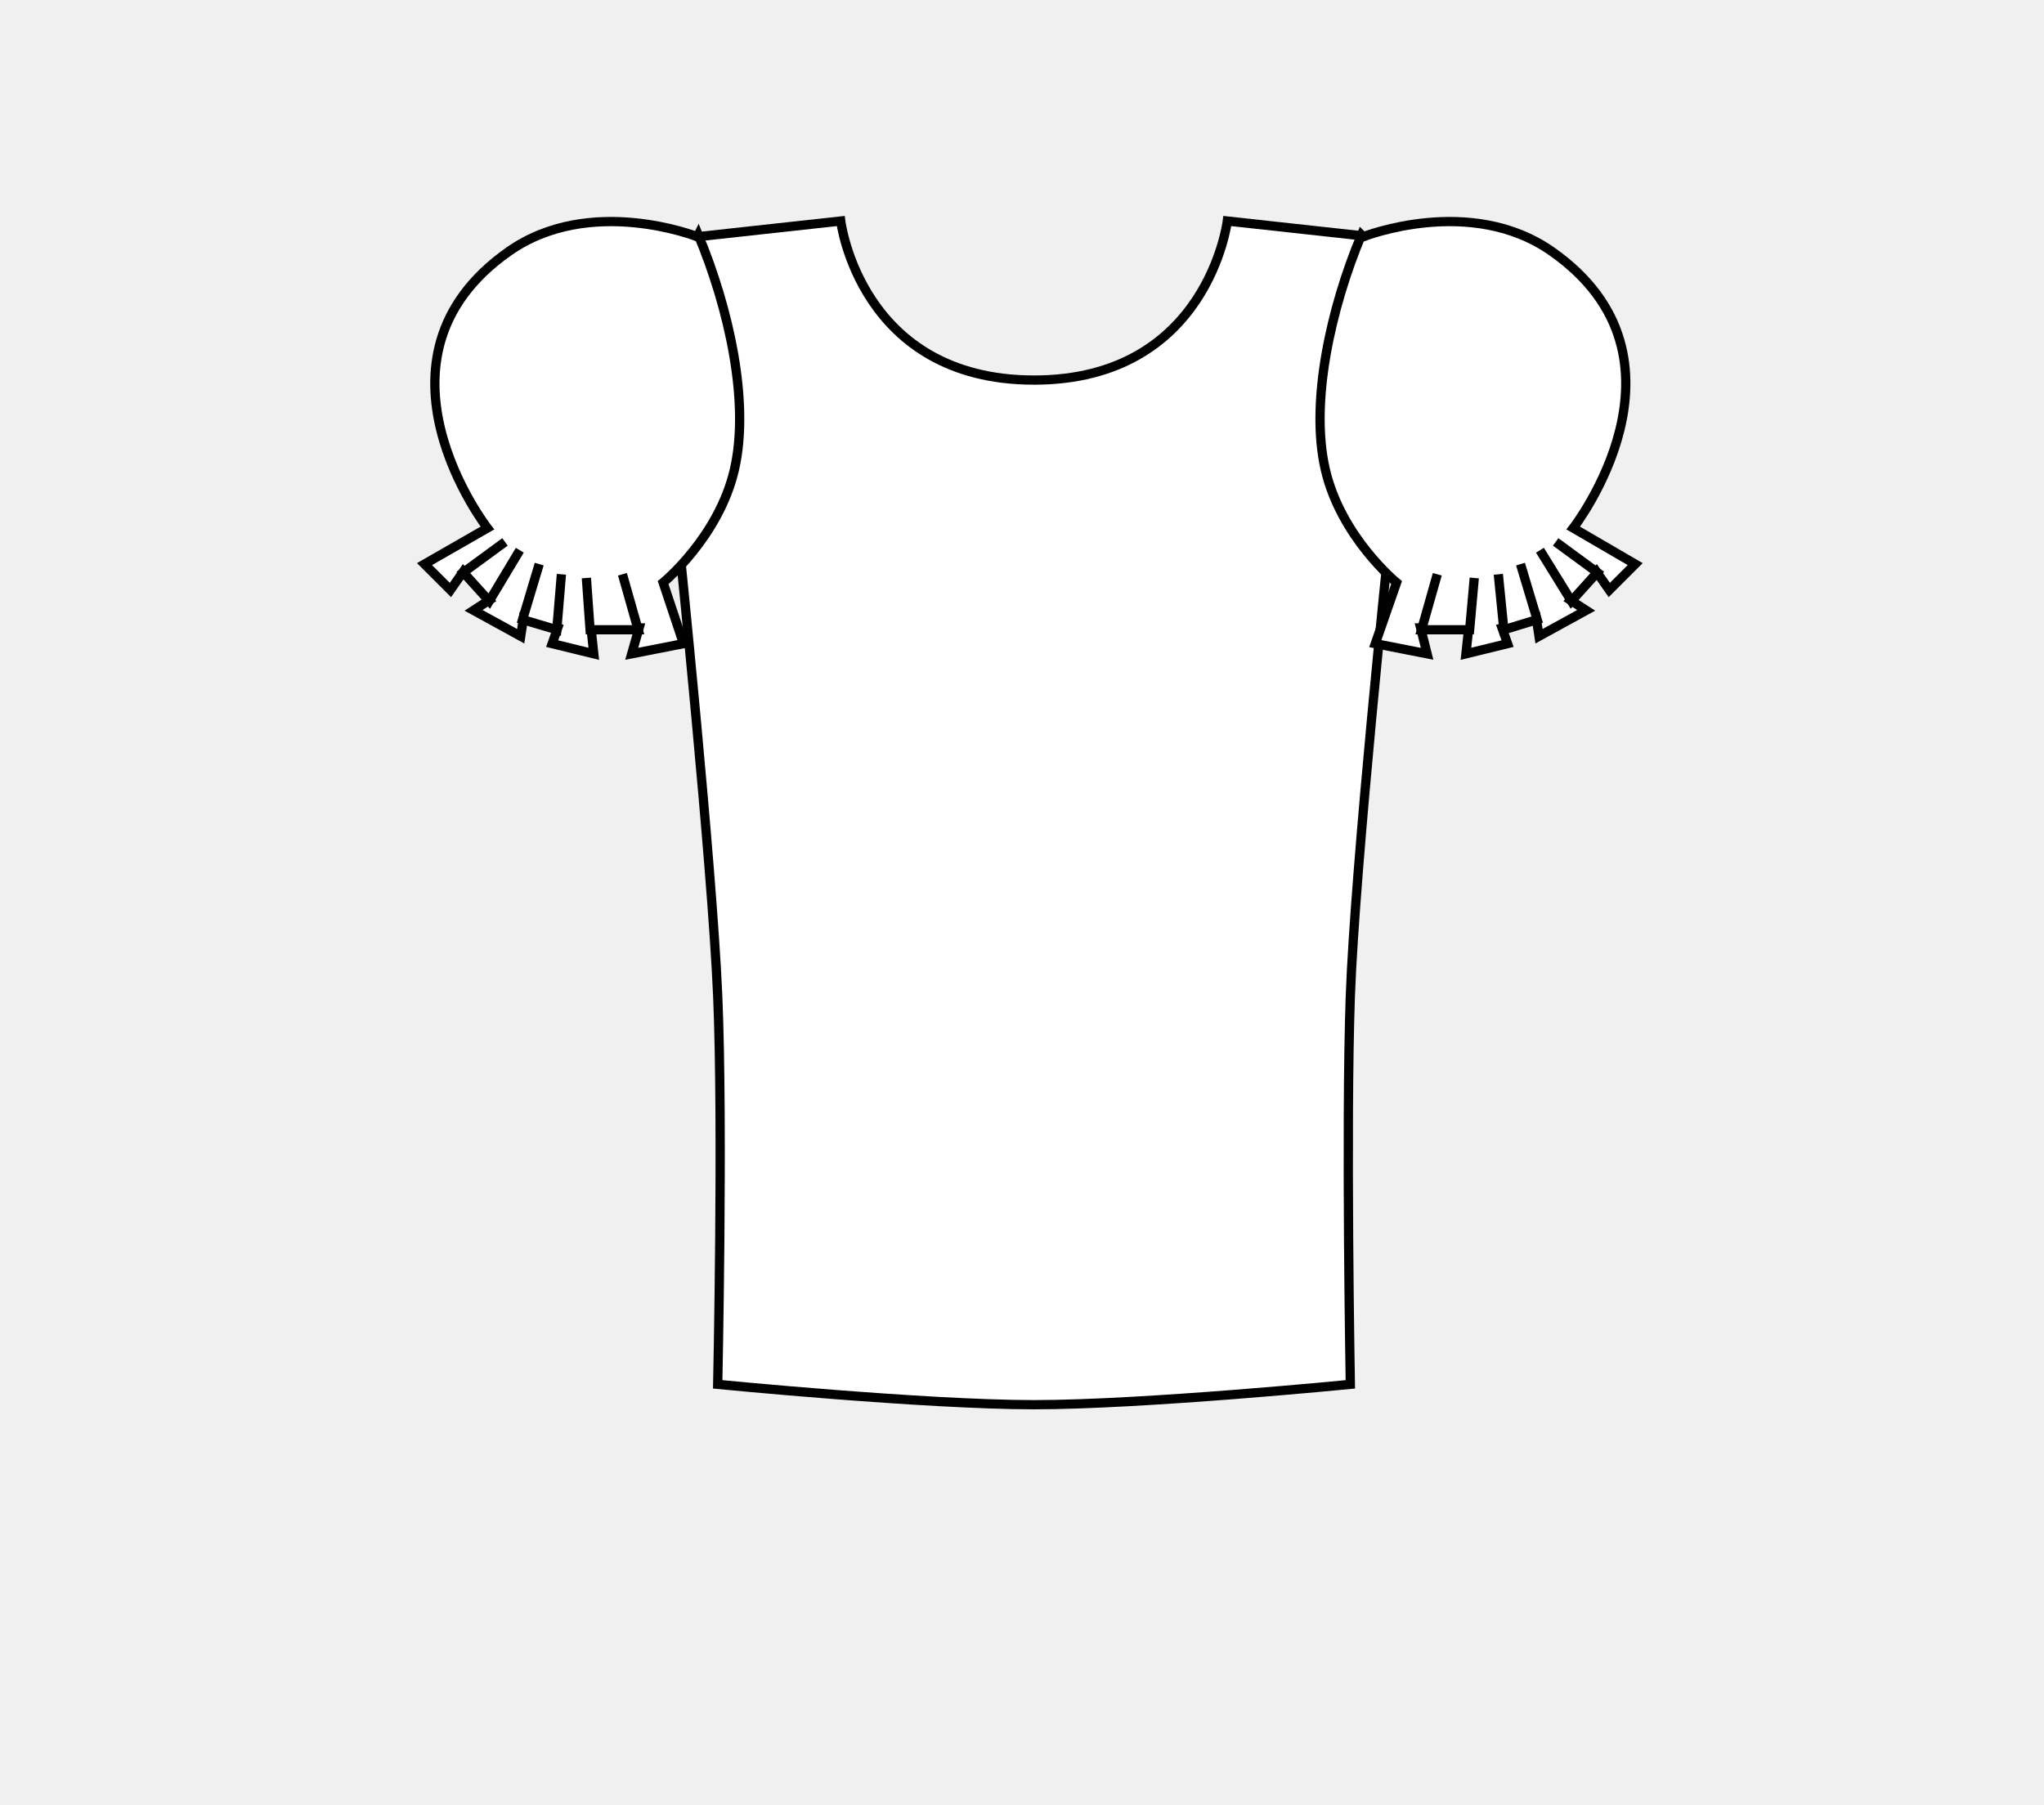
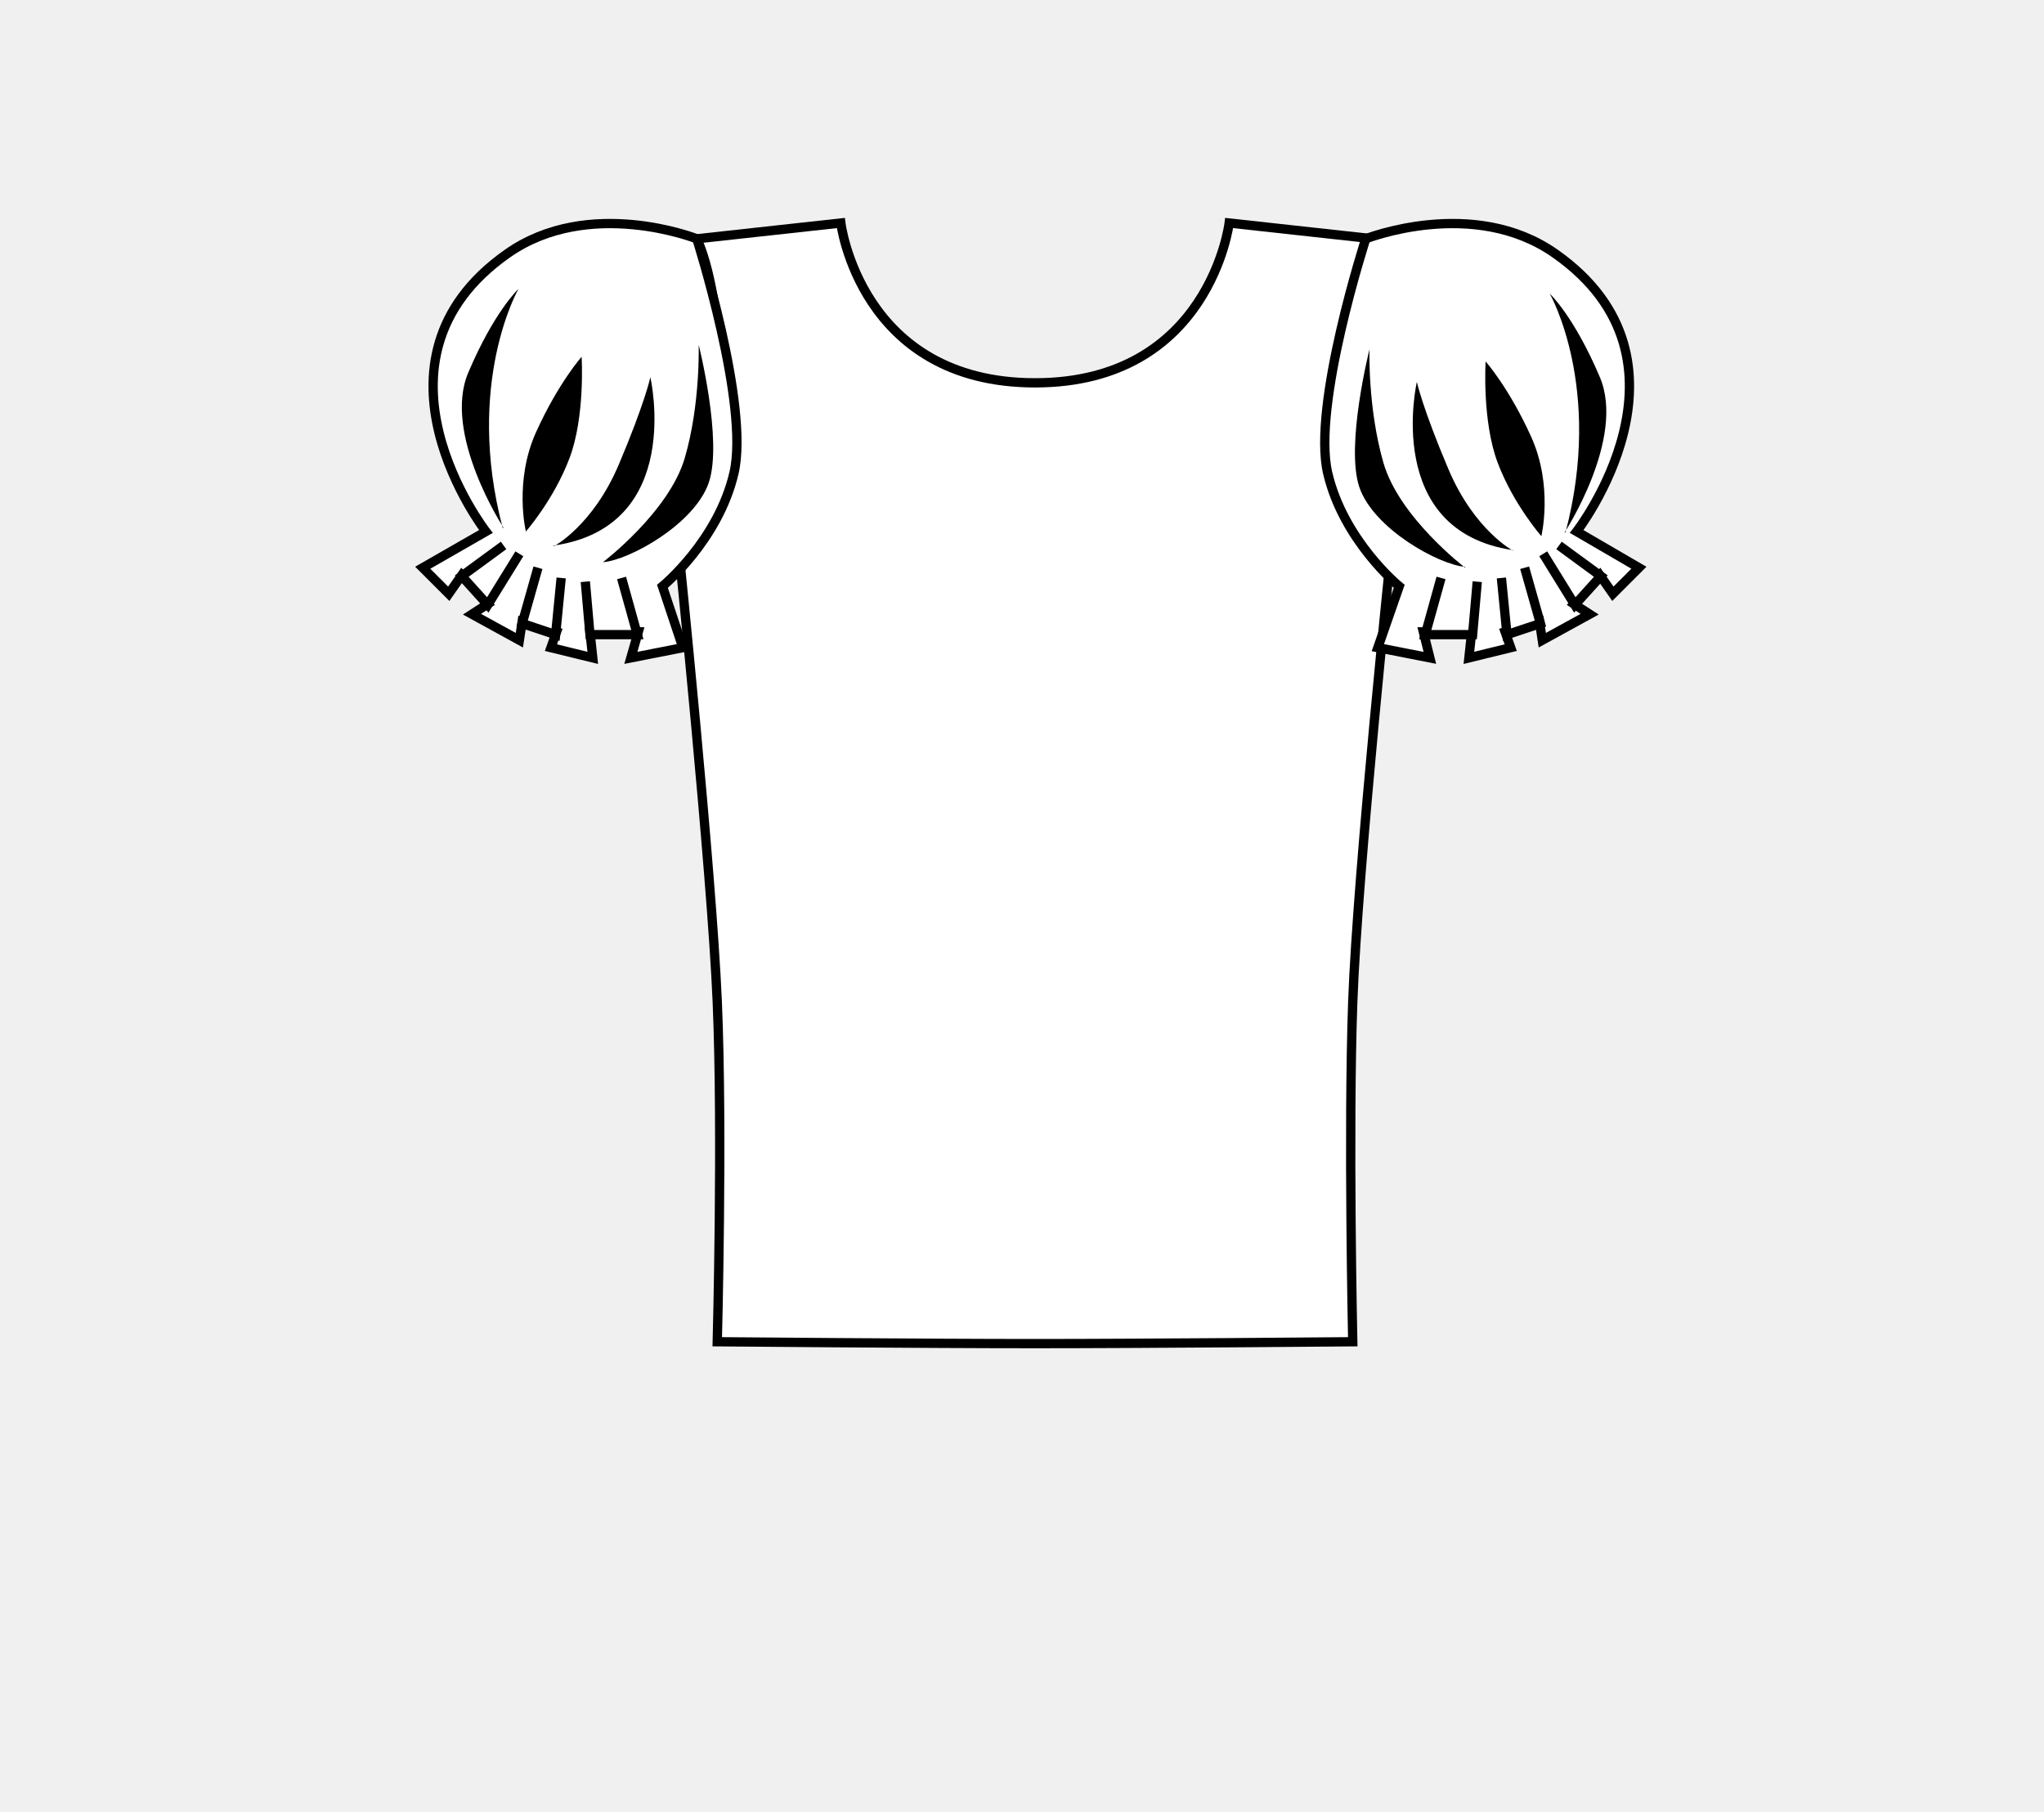
- <svg xmlns="http://www.w3.org/2000/svg" id="Calque_1" version="1.1" viewBox="0 0 221 195.1">
+ <svg xmlns="http://www.w3.org/2000/svg" id="Calque_2" version="1.1" viewBox="0 0 220 195">
  <defs>
    <style>
      .st0 {
        fill: #fff;
-         stroke: #010101;
+         stroke: #000;
        stroke-miterlimit: 10;
      }
    </style>
  </defs>
-   <path class="st0" d="M111.8,41.1c18.8,0,20.9-17.2,20.9-17.2l15.5,1.7s-2.3,4.2-2.5,14.3,4.5,18.6,4.5,18.6c0,0-3.7,35.2-4.2,49.2s0,42,0,42c0,0-22.3,2.2-34.2,2.2-11.8,0-34.2-2.2-34.2-2.2,0,0,.6-28,0-42-.6-14.1-4.2-49.2-4.2-49.2,0,0,4.8-8.4,4.5-18.6-.3-10.1-2.5-14.3-2.5-14.3l15.5-1.7s2.1,17.2,20.9,17.2" />
+   <path class="st0" d="M111.4,41.2c18.8,0,20.9-17.2,20.9-17.2l15.5,1.7s-2.3,4.2-2.5,14.3,4.5,18.6,4.5,18.6c0,0-3.7,35.2-4.2,49.2s0,36.6,0,36.6c0,0-22.3.2-34.2.2s-34.2-.2-34.2-.2c0,0,.6-22.5,0-36.6s-4.2-49.2-4.2-49.2c0,0,4.8-8.4,4.5-18.6-.3-10.1-2.5-14.3-2.5-14.3l15.5-1.7s2.1,17.2,20.9,17.2" />
  <g>
-     <path class="st0" d="M75.4,25.6s-11.6-4.6-20.4,1.6c-16.5,11.6-2.3,29.9-2.3,29.9l-6.8,3.9,2.8,2.8,1.4-2,2.8,3.1-1.7,1.1,5.1,2.8.3-2,3.7,1.1-.6,1.7,4.5,1.1-.3-2.8h5.2l-.8,2.8,5.6-1.1-2.2-6.6s6-4.9,7.7-12.2c1.7-7.3-.6-17.5-3.9-25.4Z" />
-     <polyline class="st0" points="54.6 58.6 50.1 61.9 52.9 65 56.2 59.5" />
-     <polyline class="st0" points="58.3 61 56.5 67 60.2 68.1 60.7 62.1" />
-     <polyline class="st0" points="63.4 62.5 63.8 68.1 69 68.1 67.3 62.1" />
+     <path class="st0" d="M75,25.7s-11.6-4.6-20.4,1.6c-16.5,11.6-2.3,29.9-2.3,29.9l-6.8,3.9,2.8,2.8,1.4-2,2.8,3.1-1.7,1.1,5.1,2.8.3-2,3.7,1.1-.6,1.7,4.5,1.1-.3-2.8h5.2l-.8,2.8,5.6-1.1-2.2-6.6s6-4.9,7.7-12.2-4-25.2-4-25.2Z" />
+     <polyline class="st0" points="54.2 58.7 49.7 62 52.5 65.1 55.9 59.6" />
+     <polyline class="st0" points="57.9 61.1 56.2 67.1 59.8 68.3 60.4 62.2" />
+     <polyline class="st0" points="63 62.6 63.5 68.3 68.6 68.3 66.9 62.2" />
  </g>
  <g>
-     <path class="st0" d="M147.4,25.6s11.6-4.6,20.4,1.6c16.5,11.6,2.3,29.9,2.3,29.9l6.7,3.9-2.8,2.8-1.4-2-2.8,3.1,1.7,1.1-5.1,2.8-.3-2-3.7,1.1.6,1.7-4.5,1.1.3-2.8h-5.2s.7,2.8.7,2.8l-5.6-1.1,2.3-6.6s-6-4.9-7.7-12.2c-1.7-7.3.6-17.5,3.9-25.4Z" />
-     <polyline class="st0" points="168.2 58.6 172.7 61.9 169.9 65 166.5 59.5" />
-     <polyline class="st0" points="164.4 61 166.2 67 162.6 68.1 162 62.1" />
-     <polyline class="st0" points="159.4 62.5 158.9 68.1 153.7 68.1 155.4 62.1" />
+     <path class="st0" d="M147,25.7s11.6-4.6,20.4,1.6c16.5,11.6,2.3,29.9,2.3,29.9l6.7,3.9-2.8,2.8-1.4-2-2.8,3.1,1.7,1.1-5.1,2.8-.3-2-3.7,1.1.6,1.7-4.5,1.1.3-2.8h-5.2l.7,2.8-5.6-1.1,2.3-6.6s-6-4.9-7.7-12.2,4.1-25.2,4.1-25.2Z" />
+     <polyline class="st0" points="167.8 58.7 172.3 62 169.5 65.1 166.1 59.6" />
+     <polyline class="st0" points="164.1 61.1 165.8 67.1 162.2 68.3 161.6 62.2" />
+     <polyline class="st0" points="159 62.6 158.5 68.3 153.4 68.3 155.1 62.2" />
+   </g>
+   <g>
+     <path d="M54.2,56.8s-6.6-10.1-3.8-16.7,5.4-9,5.4-9c0,0-5.8,10.1-1.7,25.7h0Z" />
+     <path d="M56.6,57.2s-1.3-5.4,1.1-10.7,4.9-8.1,4.9-8.1c0,0,.4,6.4-1.3,10.9s-4.7,7.9-4.7,7.9Z" />
+     <path d="M64.9,60.5s7.1-5.4,8.8-11.2,1.5-12.2,1.5-12.2c0,0,2.6,10.3,1.1,14.8s-8.6,8.4-11.4,8.6Z" />
+     <path d="M59.6,58.8s4.2-2.2,7-8.8,3.4-9.4,3.4-9.4c0,0,3.7,16-10.3,18.1h-.1Z" />
+   </g>
+   <g>
+     <path d="M168.4,57.3s6.6-10.1,3.8-16.7-5.4-9-5.4-9c0,0,5.8,10.1,1.7,25.7h-.1Z" />
+     <path d="M165.9,57.7s1.3-5.4-1.1-10.7-4.9-8.1-4.9-8.1c0,0-.4,6.4,1.3,10.9s4.7,7.9,4.7,7.9Z" />
+     <path d="M157.7,61.1s-7.1-5.4-8.8-11.3-1.5-12.2-1.5-12.2c0,0-2.6,10.3-1.1,14.8s8.6,8.4,11.4,8.6h0Z" />
+     <path d="M162.9,59.3s-4.2-2.2-7-8.8-3.4-9.4-3.4-9.4c0,0-3.7,16,10.3,18.1h0Z" />
  </g>
</svg>
